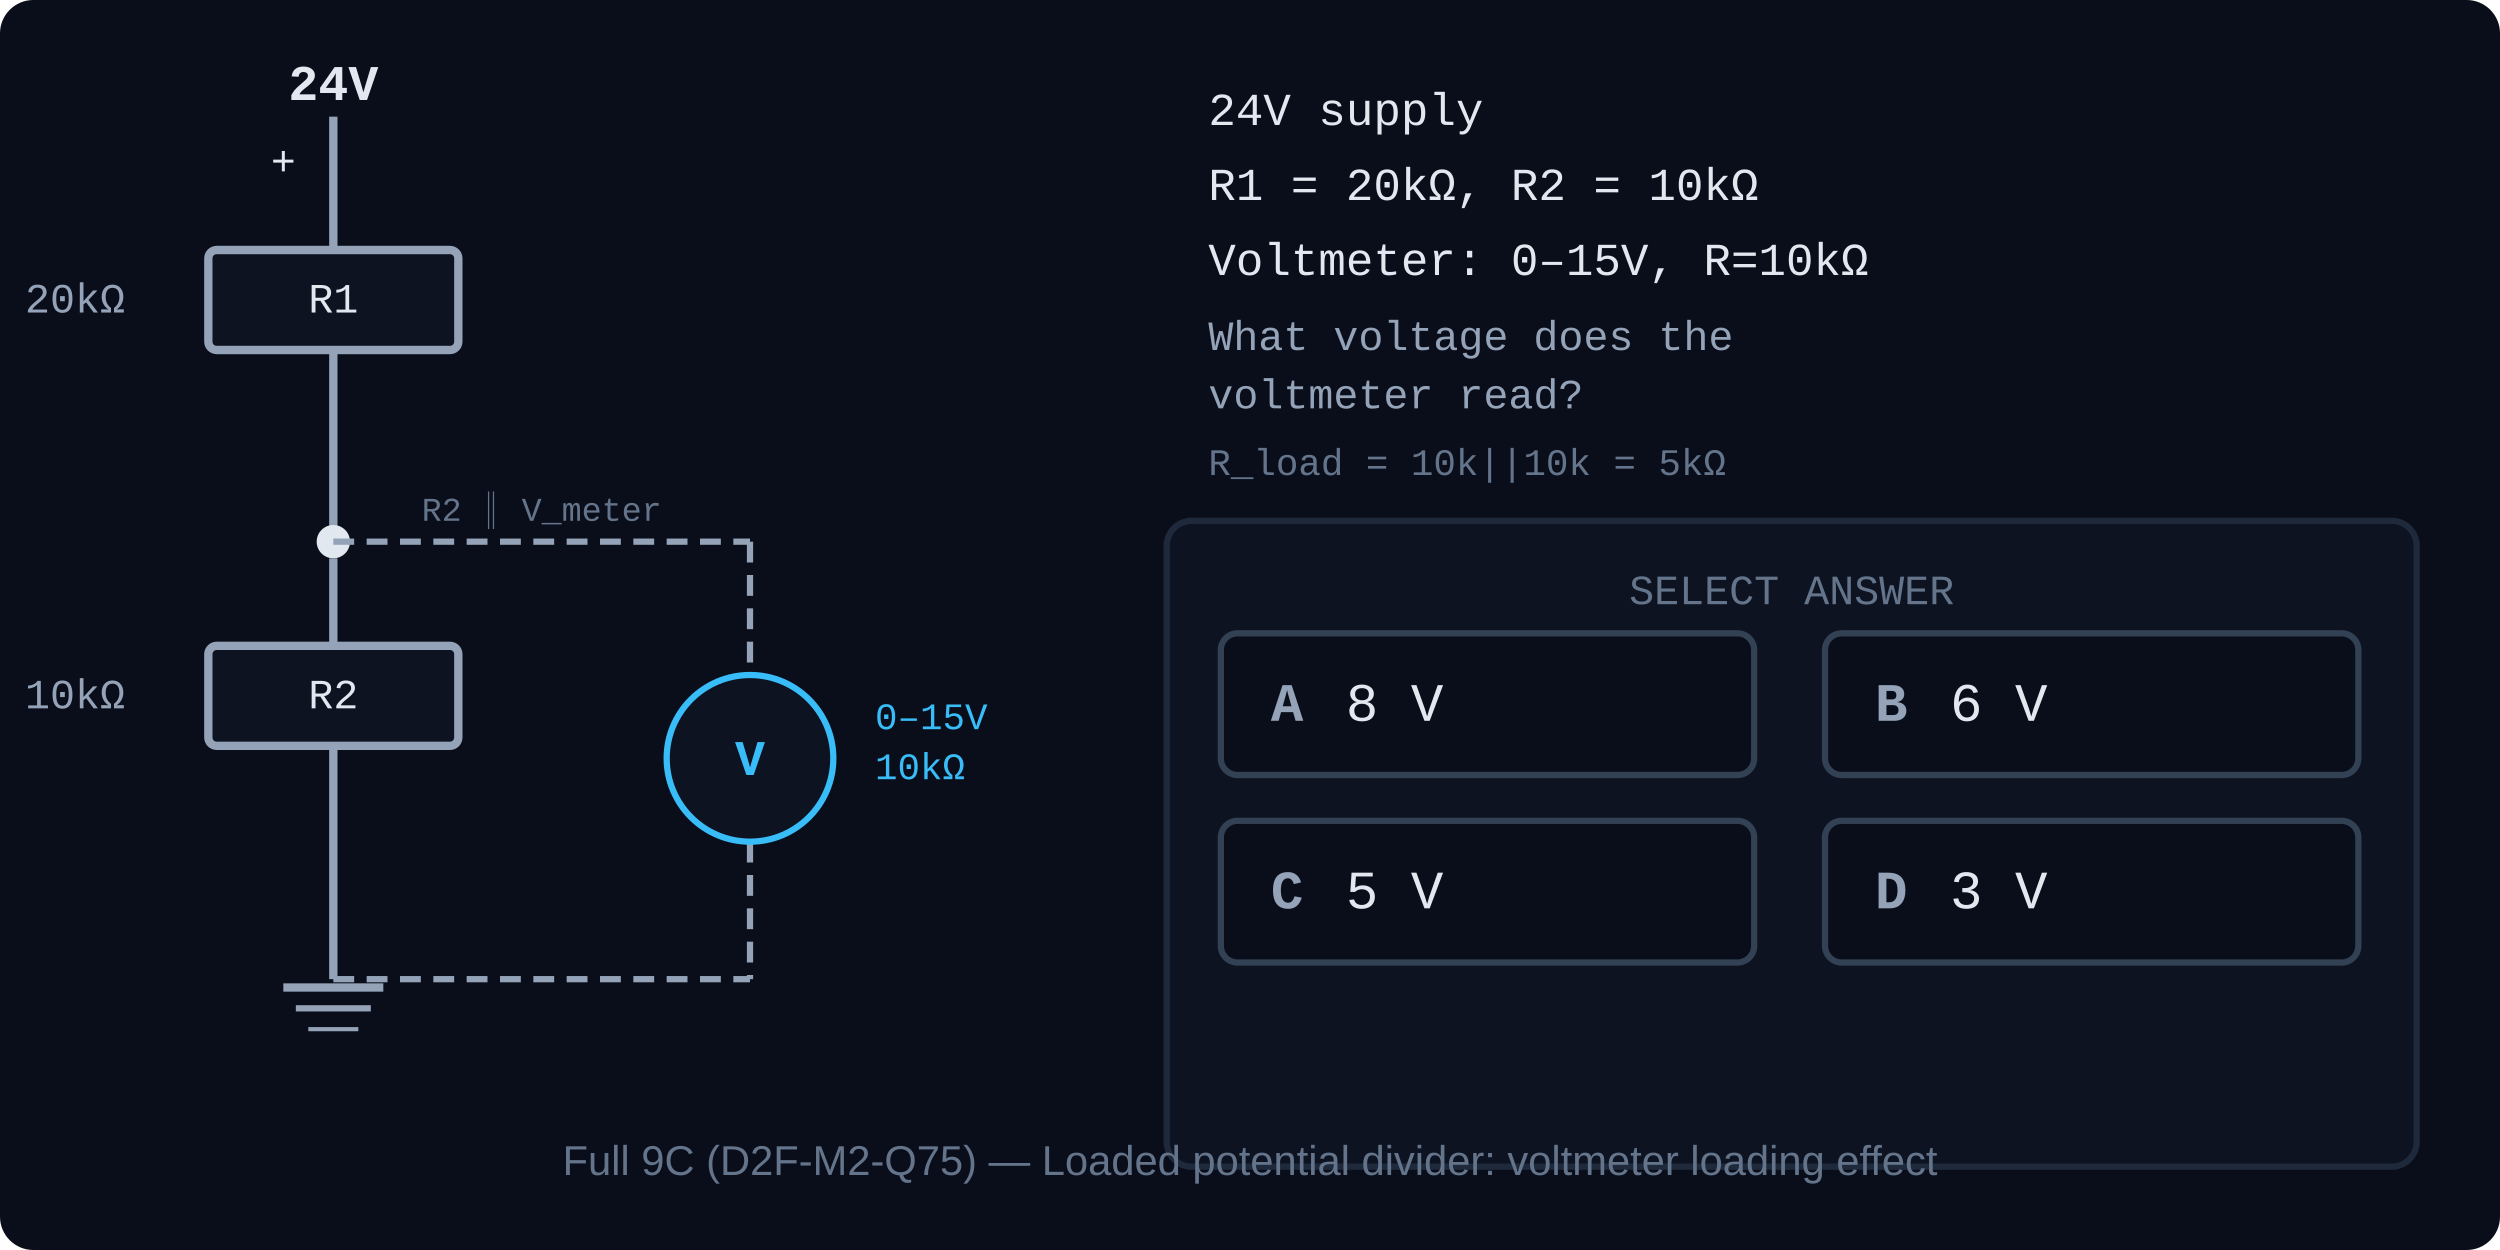
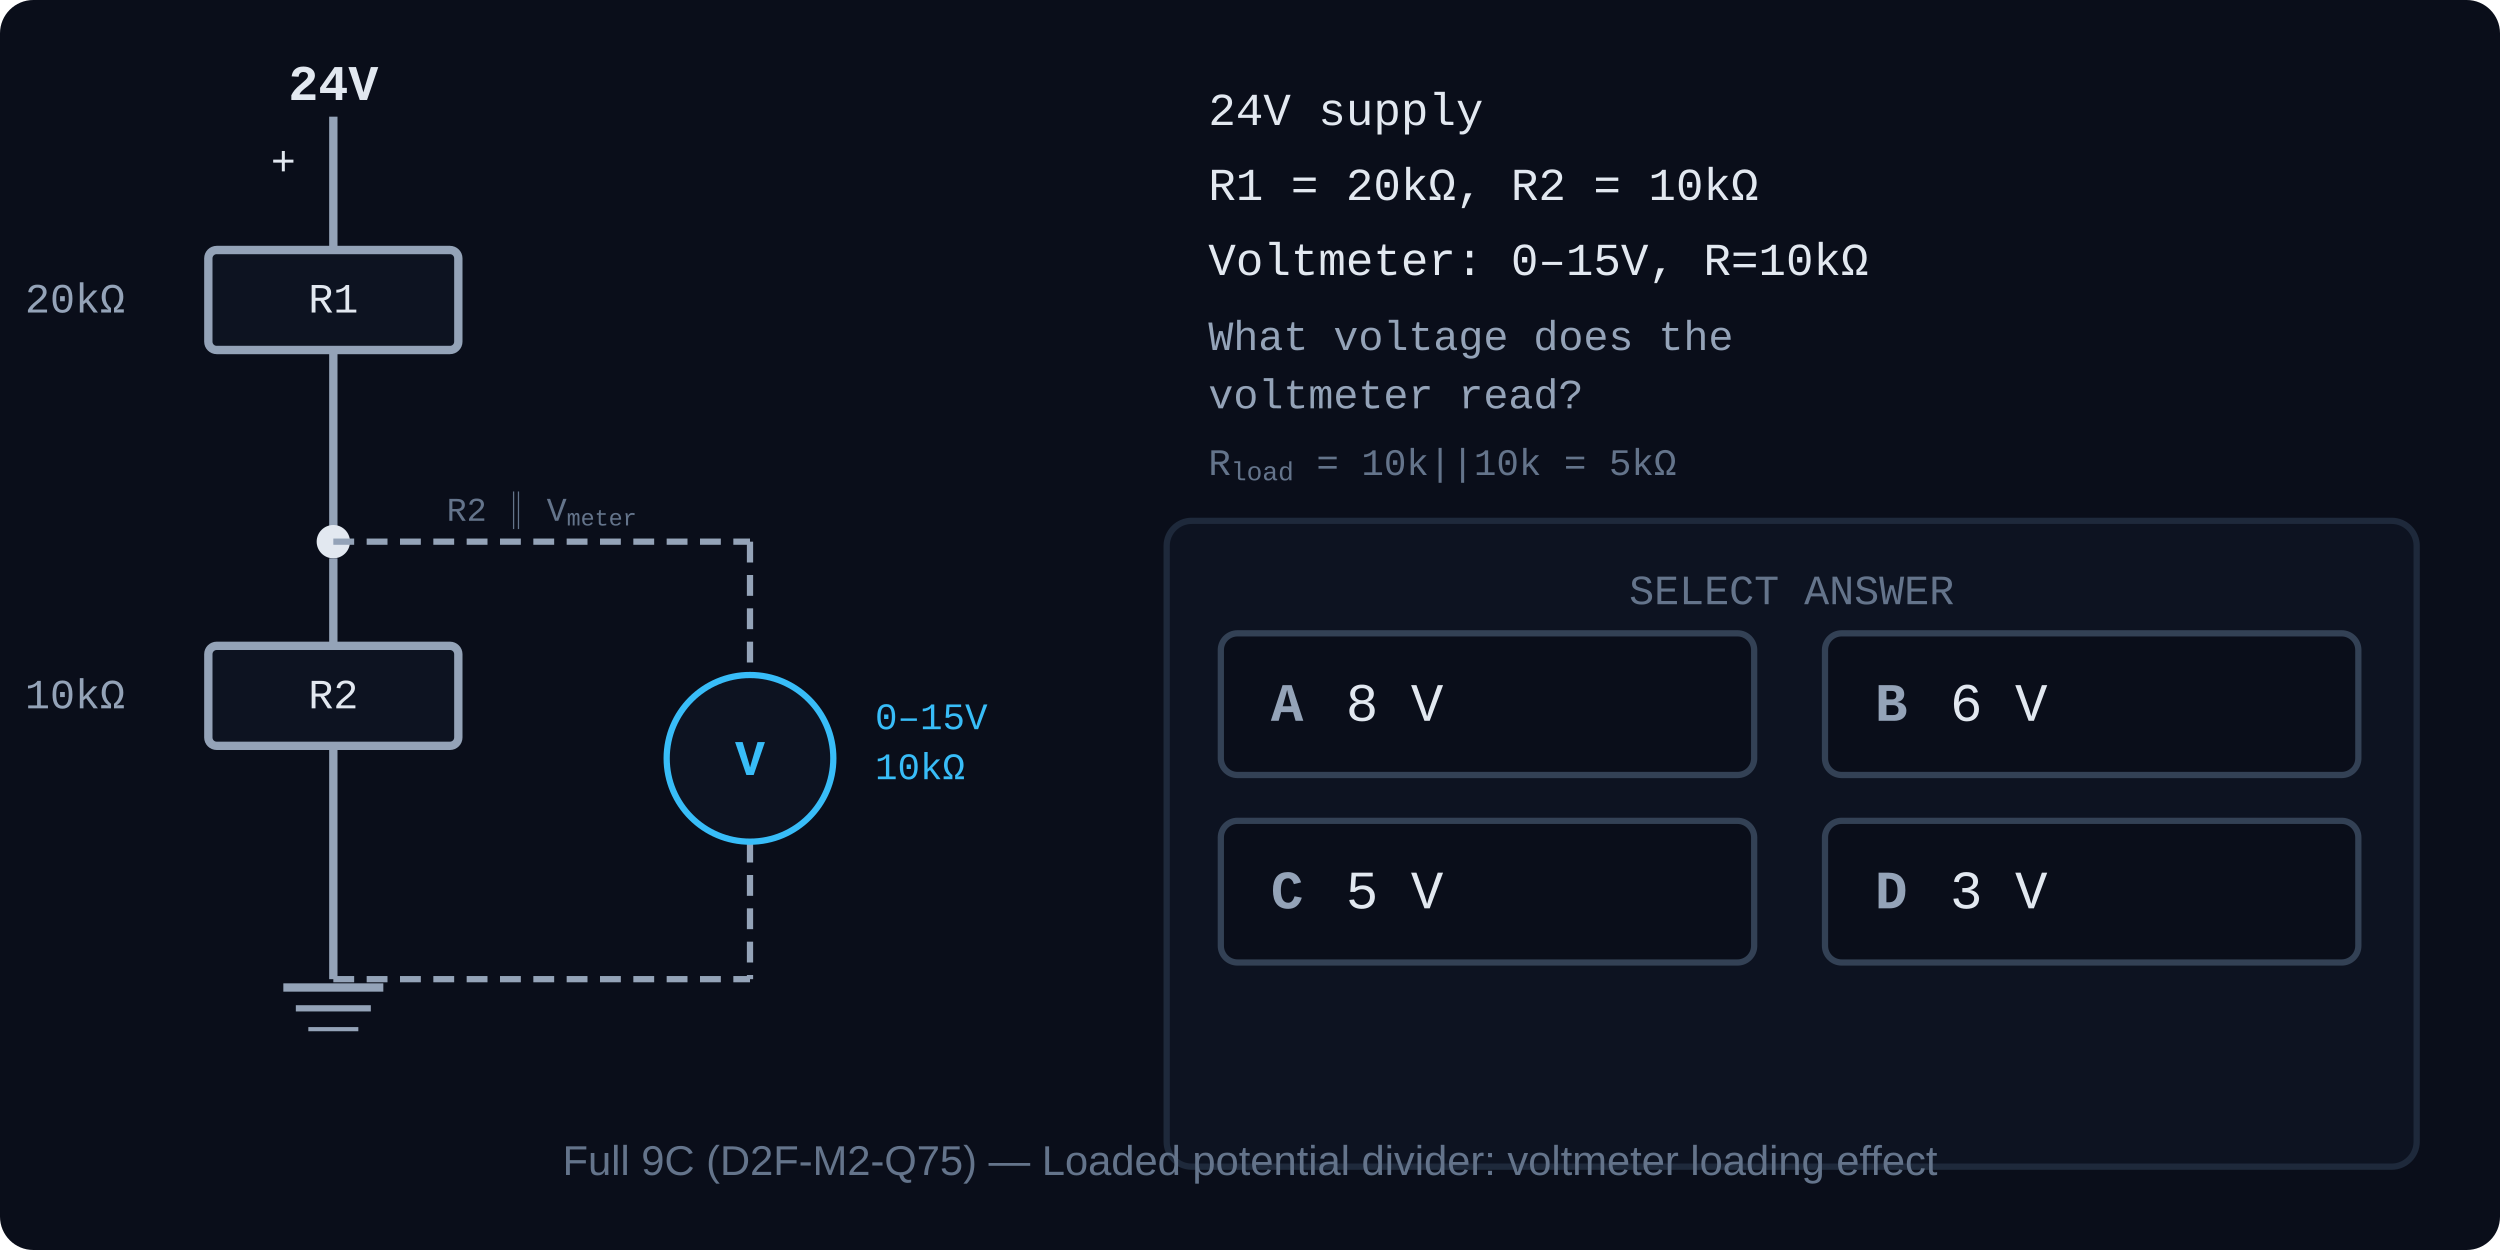
<svg xmlns="http://www.w3.org/2000/svg" viewBox="0 0 600 300" width="600" height="300">
  <defs>
    <style>
      text { font-family: 'IBM Plex Mono', 'Courier New', monospace; }
      .caption { font-family: 'IBM Plex Sans', 'Arial', sans-serif; }
    </style>
    <marker id="arrow-g3" markerWidth="8" markerHeight="8" refX="6" refY="3" orient="auto">
      <path d="M0,0 L0,6 L8,3 z" fill="#94a3b8" />
    </marker>
  </defs>
  <rect width="600" height="300" rx="8" fill="#0a0e1a" />
  <text x="80" y="24" fill="#e2e8f0" font-size="12" text-anchor="middle" font-weight="bold">24V</text>
  <line x1="80" y1="28" x2="80" y2="60" stroke="#94a3b8" stroke-width="2" />
  <text x="65" y="42" fill="#e2e8f0" font-size="10">+</text>
  <rect x="50" y="60" width="60" height="24" rx="2" fill="#0d1321" stroke="#94a3b8" stroke-width="2" />
  <text x="80" y="75" fill="#e2e8f0" font-size="10" text-anchor="middle">R1</text>
  <text x="30" y="75" fill="#94a3b8" font-size="10" text-anchor="end">20kΩ</text>
  <line x1="80" y1="84" x2="80" y2="130" stroke="#94a3b8" stroke-width="2" />
  <circle cx="80" cy="130" r="4" fill="#e2e8f0" />
  <line x1="80" y1="134" x2="80" y2="155" stroke="#94a3b8" stroke-width="2" />
  <rect x="50" y="155" width="60" height="24" rx="2" fill="#0d1321" stroke="#94a3b8" stroke-width="2" />
  <text x="80" y="170" fill="#e2e8f0" font-size="10" text-anchor="middle">R2</text>
  <text x="30" y="170" fill="#94a3b8" font-size="10" text-anchor="end">10kΩ</text>
  <line x1="80" y1="179" x2="80" y2="235" stroke="#94a3b8" stroke-width="2" />
  <line x1="68" y1="237" x2="92" y2="237" stroke="#94a3b8" stroke-width="2" />
  <line x1="71" y1="242" x2="89" y2="242" stroke="#94a3b8" stroke-width="1.5" />
  <line x1="74" y1="247" x2="86" y2="247" stroke="#94a3b8" stroke-width="1" />
  <line x1="80" y1="130" x2="180" y2="130" stroke="#94a3b8" stroke-width="1.5" stroke-dasharray="5,3" />
  <line x1="80" y1="235" x2="180" y2="235" stroke="#94a3b8" stroke-width="1.5" stroke-dasharray="5,3" />
  <line x1="180" y1="130" x2="180" y2="163" stroke="#94a3b8" stroke-width="1.5" stroke-dasharray="5,3" />
  <line x1="180" y1="202" x2="180" y2="235" stroke="#94a3b8" stroke-width="1.5" stroke-dasharray="5,3" />
  <circle cx="180" cy="182" r="20" fill="#0d1321" stroke="#38bdf8" stroke-width="1.5" />
  <text x="180" y="186" fill="#38bdf8" font-size="12" text-anchor="middle" font-weight="bold">V</text>
  <text x="210" y="175" fill="#38bdf8" font-size="9" text-anchor="start">0–15V</text>
  <text x="210" y="187" fill="#38bdf8" font-size="9" text-anchor="start">10kΩ</text>
-   <text x="130" y="125" fill="#64748b" font-size="8" text-anchor="middle">R2 ∥ V_meter</text>
+   <text x="130" y="125" fill="#64748b" font-size="8" text-anchor="middle">R2 ∥ V<tspan baseline-shift="sub" font-size="70%">meter</tspan>
+   </text>
  <text x="290" y="30" fill="#e2e8f0" font-size="11" text-anchor="start">24V supply</text>
  <text x="290" y="48" fill="#e2e8f0" font-size="11" text-anchor="start">R1 = 20kΩ, R2 = 10kΩ</text>
  <text x="290" y="66" fill="#e2e8f0" font-size="11" text-anchor="start">Voltmeter: 0–15V, R=10kΩ</text>
  <text x="290" y="84" fill="#94a3b8" font-size="10" text-anchor="start">What voltage does the</text>
  <text x="290" y="98" fill="#94a3b8" font-size="10" text-anchor="start">voltmeter read?</text>
-   <text x="290" y="114" fill="#64748b" font-size="9" text-anchor="start">R_load = 10k||10k = 5kΩ</text>
+   <text x="290" y="114" fill="#64748b" font-size="9" text-anchor="start">R<tspan baseline-shift="sub" font-size="70%">load</tspan> = 10k||10k = 5kΩ</text>
  <rect x="280" y="125" width="300" height="155" rx="6" fill="#0d1321" stroke="#1e293b" stroke-width="1.5" />
  <text x="430" y="145" fill="#64748b" font-size="10" text-anchor="middle" font-family="'IBM Plex Sans', Arial, sans-serif">SELECT ANSWER</text>
  <rect x="293" y="152" width="128" height="34" rx="4" fill="#0a0e1a" stroke="#334155" stroke-width="1.5" />
  <text x="305" y="173" fill="#94a3b8" font-size="13" font-weight="bold">A</text>
  <text x="323" y="173" fill="#e2e8f0" font-size="13">8 V</text>
  <rect x="438" y="152" width="128" height="34" rx="4" fill="#0a0e1a" stroke="#334155" stroke-width="1.5" />
  <text x="450" y="173" fill="#94a3b8" font-size="13" font-weight="bold">B</text>
  <text x="468" y="173" fill="#e2e8f0" font-size="13">6 V</text>
  <rect x="293" y="197" width="128" height="34" rx="4" fill="#0a0e1a" stroke="#334155" stroke-width="1.5" />
  <text x="305" y="218" fill="#94a3b8" font-size="13" font-weight="bold">C</text>
  <text x="323" y="218" fill="#e2e8f0" font-size="13">5 V</text>
  <rect x="438" y="197" width="128" height="34" rx="4" fill="#0a0e1a" stroke="#334155" stroke-width="1.5" />
  <text x="450" y="218" fill="#94a3b8" font-size="13" font-weight="bold">D</text>
  <text x="468" y="218" fill="#e2e8f0" font-size="13">3 V</text>
  <text x="300" y="282" fill="#64748b" font-size="10" text-anchor="middle" class="caption" font-family="'IBM Plex Sans', Arial, sans-serif">Full 9C (D2F-M2-Q75) — Loaded potential divider: voltmeter loading effect</text>
</svg>
